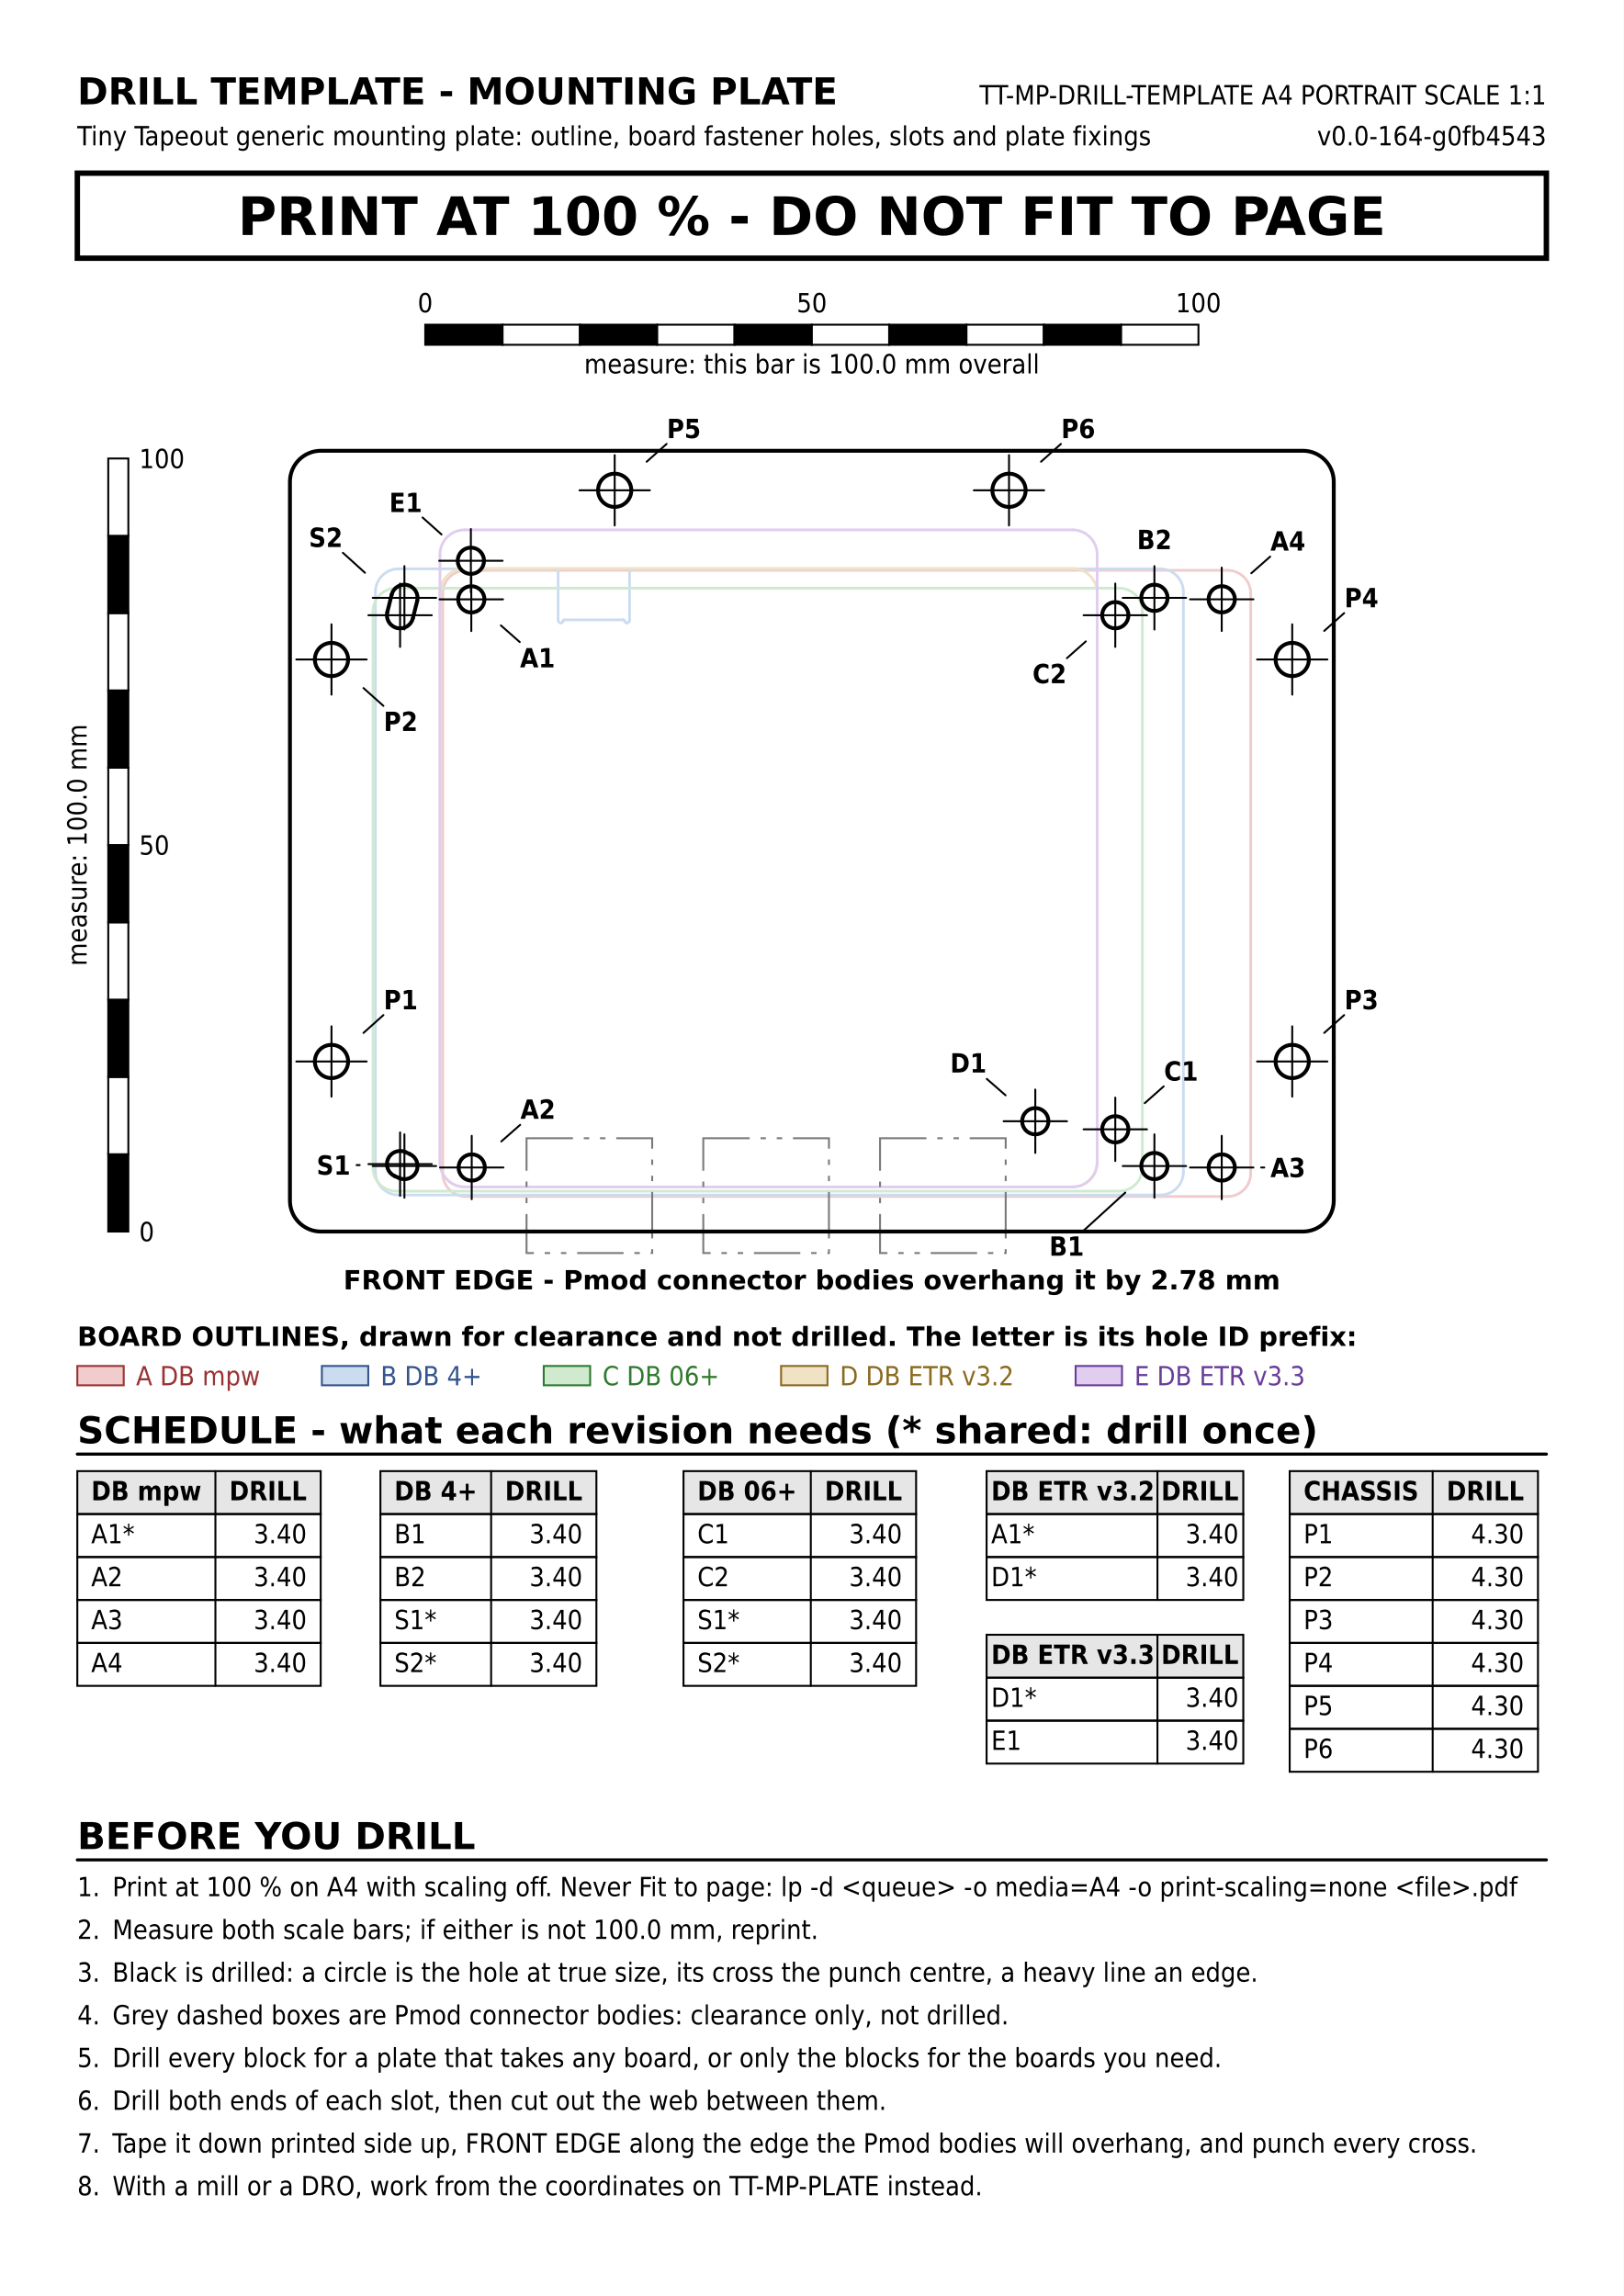
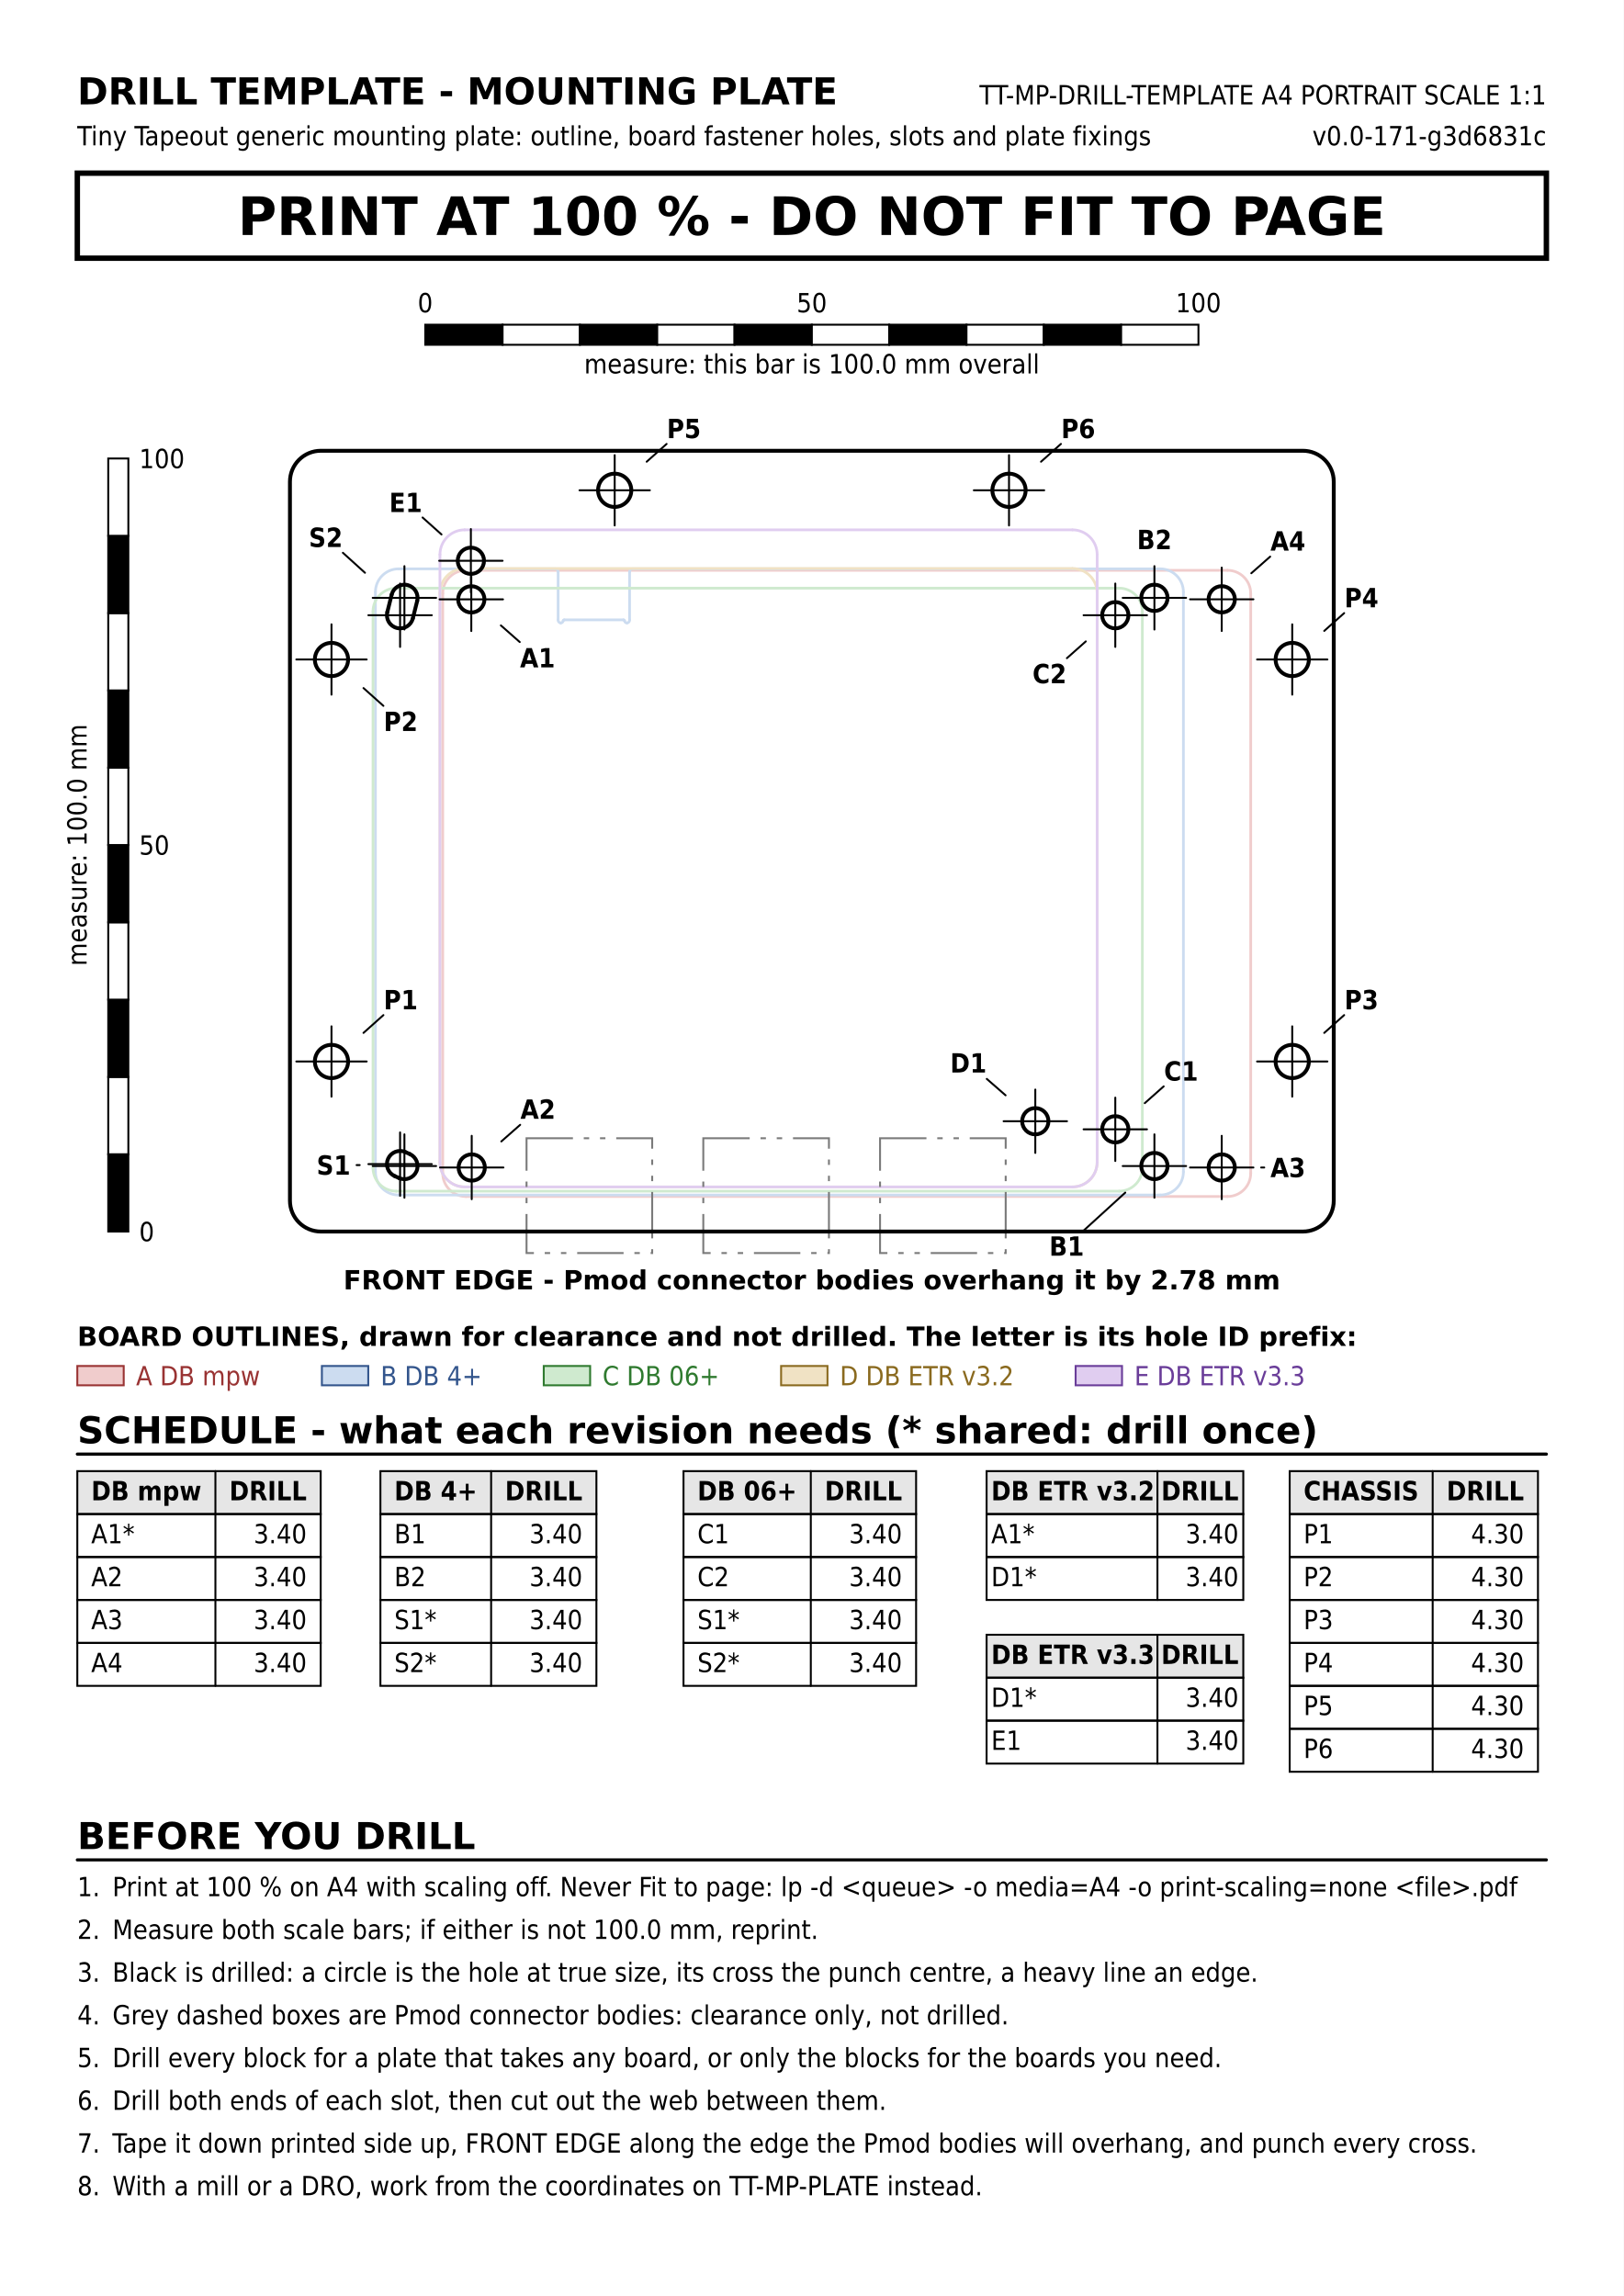
<svg xmlns="http://www.w3.org/2000/svg" version="1.1" width="210mm" height="297mm" viewBox="0 0 210 297">
  <rect width="100%" height="100%" fill="#ffffff" />
  <text x="10" y="13.5" font-family="DejaVu Sans, Liberation Sans, sans-serif" font-size="4.801" fill="#000000" text-anchor="start" font-weight="bold">DRILL TEMPLATE - MOUNTING PLATE</text>
  <text x="200" y="13.5" font-family="DejaVu Sans Condensed, DejaVu Sans, Liberation Sans, sans-serif" font-size="3.429" fill="#000000" text-anchor="end">TT-MP-DRILL-TEMPLATE    A4 PORTRAIT    SCALE 1:1</text>
  <text x="10" y="18.8" font-family="DejaVu Sans Condensed, DejaVu Sans, Liberation Sans, sans-serif" font-size="3.429" fill="#000000" text-anchor="start">Tiny Tapeout generic mounting plate: outline, board fastener holes, slots and plate fixings</text>
-   <text x="200" y="18.8" font-family="DejaVu Sans Condensed, DejaVu Sans, Liberation Sans, sans-serif" font-size="3.429" fill="#000000" text-anchor="end">v0.0-164-g0fb4543</text>
+   <text x="200" y="18.8" font-family="DejaVu Sans Condensed, DejaVu Sans, Liberation Sans, sans-serif" font-size="3.429" fill="#000000" text-anchor="end">v0.0-171-g3d6831c</text>
  <rect x="10" y="22.4" width="190" height="11" fill="none" stroke="#000000" stroke-width="0.7" />
  <text x="105" y="30.4" font-family="DejaVu Sans, Liberation Sans, sans-serif" font-size="6.859" fill="#000000" text-anchor="middle" font-weight="bold">PRINT AT 100 %   -   DO NOT FIT TO PAGE</text>
  <rect x="55" y="42" width="10" height="2.6" fill="#000000" stroke="#000000" stroke-width="0.25" />
  <rect x="65" y="42" width="10" height="2.6" fill="#ffffff" stroke="#000000" stroke-width="0.25" />
  <rect x="75" y="42" width="10" height="2.6" fill="#000000" stroke="#000000" stroke-width="0.25" />
  <rect x="85" y="42" width="10" height="2.6" fill="#ffffff" stroke="#000000" stroke-width="0.25" />
  <rect x="95" y="42" width="10" height="2.6" fill="#000000" stroke="#000000" stroke-width="0.25" />
  <rect x="105" y="42" width="10" height="2.6" fill="#ffffff" stroke="#000000" stroke-width="0.25" />
  <rect x="115" y="42" width="10" height="2.6" fill="#000000" stroke="#000000" stroke-width="0.25" />
  <rect x="125" y="42" width="10" height="2.6" fill="#ffffff" stroke="#000000" stroke-width="0.25" />
  <rect x="135" y="42" width="10" height="2.6" fill="#000000" stroke="#000000" stroke-width="0.25" />
  <rect x="145" y="42" width="10" height="2.6" fill="#ffffff" stroke="#000000" stroke-width="0.25" />
  <text x="55" y="40.4" font-family="DejaVu Sans Condensed, DejaVu Sans, Liberation Sans, sans-serif" font-size="3.429" fill="#000000" text-anchor="middle">0</text>
  <text x="105" y="40.4" font-family="DejaVu Sans Condensed, DejaVu Sans, Liberation Sans, sans-serif" font-size="3.429" fill="#000000" text-anchor="middle">50</text>
  <text x="155" y="40.4" font-family="DejaVu Sans Condensed, DejaVu Sans, Liberation Sans, sans-serif" font-size="3.429" fill="#000000" text-anchor="middle">100</text>
  <text x="105" y="48.3" font-family="DejaVu Sans Condensed, DejaVu Sans, Liberation Sans, sans-serif" font-size="3.429" fill="#000000" text-anchor="middle">measure: this bar is 100.0 mm overall</text>
  <line x1="60.26" y1="73.773" x2="158.76" y2="73.773" stroke="#f0cccc" stroke-width="0.35" stroke-linecap="round" />
  <line x1="158.76" y1="154.773" x2="60.26" y2="154.773" stroke="#f0cccc" stroke-width="0.35" stroke-linecap="round" />
  <line x1="161.76" y1="76.773" x2="161.76" y2="151.773" stroke="#f0cccc" stroke-width="0.35" stroke-linecap="round" />
  <line x1="57.26" y1="151.773" x2="57.26" y2="76.773" stroke="#f0cccc" stroke-width="0.35" stroke-linecap="round" />
  <path d="M 158.76 73.773 A 3 3 0 0 1 161.76 76.773" fill="none" stroke="#f0cccc" stroke-width="0.35" stroke-linejoin="round" stroke-linecap="round" />
  <path d="M 60.26 154.773 A 3 3 0 0 1 57.26 151.773" fill="none" stroke="#f0cccc" stroke-width="0.35" stroke-linejoin="round" stroke-linecap="round" />
  <path d="M 57.26 76.773 A 3 3 0 0 1 60.26 73.773" fill="none" stroke="#f0cccc" stroke-width="0.35" stroke-linejoin="round" stroke-linecap="round" />
  <path d="M 161.76 151.773 A 3 3 0 0 1 158.76 154.773" fill="none" stroke="#f0cccc" stroke-width="0.35" stroke-linejoin="round" stroke-linecap="round" />
  <line x1="81.825" y1="73.583" x2="150.055" y2="73.583" stroke="#ccdcf0" stroke-width="0.35" stroke-linecap="round" />
  <line x1="150.055" y1="154.583" x2="51.555" y2="154.583" stroke="#ccdcf0" stroke-width="0.35" stroke-linecap="round" />
  <line x1="153.055" y1="76.583" x2="153.055" y2="151.583" stroke="#ccdcf0" stroke-width="0.35" stroke-linecap="round" />
  <line x1="71.785" y1="73.583" x2="51.555" y2="73.583" stroke="#ccdcf0" stroke-width="0.35" stroke-linecap="round" />
  <line x1="48.555" y1="151.583" x2="48.555" y2="76.583" stroke="#ccdcf0" stroke-width="0.35" stroke-linecap="round" />
  <line x1="72.185" y1="80.183" x2="72.185" y2="73.983" stroke="#ccdcf0" stroke-width="0.35" stroke-linecap="round" />
  <line x1="80.625" y1="80.183" x2="72.985" y2="80.183" stroke="#ccdcf0" stroke-width="0.35" stroke-linecap="round" />
  <line x1="81.425" y1="73.983" x2="81.425" y2="80.183" stroke="#ccdcf0" stroke-width="0.35" stroke-linecap="round" />
  <path d="M 71.785 73.583 A 0.4 0.4 0 0 1 72.185 73.983" fill="none" stroke="#ccdcf0" stroke-width="0.35" stroke-linejoin="round" stroke-linecap="round" />
  <path d="M 81.425 73.983 A 0.4 0.4 0 0 1 81.825 73.583" fill="none" stroke="#ccdcf0" stroke-width="0.35" stroke-linejoin="round" stroke-linecap="round" />
  <path d="M 150.055 73.583 A 3 3 0 0 1 153.055 76.583" fill="none" stroke="#ccdcf0" stroke-width="0.35" stroke-linejoin="round" stroke-linecap="round" />
  <path d="M 51.555 154.583 A 3 3 0 0 1 48.555 151.583" fill="none" stroke="#ccdcf0" stroke-width="0.35" stroke-linejoin="round" stroke-linecap="round" />
  <path d="M 48.555 76.583 A 3 3 0 0 1 51.555 73.583" fill="none" stroke="#ccdcf0" stroke-width="0.35" stroke-linejoin="round" stroke-linecap="round" />
  <path d="M 153.055 151.583 A 3 3 0 0 1 150.055 154.583" fill="none" stroke="#ccdcf0" stroke-width="0.35" stroke-linejoin="round" stroke-linecap="round" />
  <path d="M 72.51 80.583 A 0.364 0.364 0 0 1 72.185 80.183" fill="none" stroke="#ccdcf0" stroke-width="0.35" stroke-linejoin="round" stroke-linecap="round" />
  <path d="M 72.835 80.303 A 0.303 0.303 0 0 1 72.51 80.583" fill="none" stroke="#ccdcf0" stroke-width="0.35" stroke-linejoin="round" stroke-linecap="round" />
  <path d="M 72.835 80.303 A 0.136 0.136 0 0 1 72.985 80.183" fill="none" stroke="#ccdcf0" stroke-width="0.35" stroke-linejoin="round" stroke-linecap="round" />
  <path d="M 80.625 80.183 A 0.136 0.136 0 0 1 80.775 80.303" fill="none" stroke="#ccdcf0" stroke-width="0.35" stroke-linejoin="round" stroke-linecap="round" />
  <path d="M 81.1 80.583 A 0.303 0.303 0 0 1 80.775 80.303" fill="none" stroke="#ccdcf0" stroke-width="0.35" stroke-linejoin="round" stroke-linecap="round" />
  <path d="M 81.425 80.183 A 0.364 0.364 0 0 1 81.1 80.583" fill="none" stroke="#ccdcf0" stroke-width="0.35" stroke-linejoin="round" stroke-linecap="round" />
  <line x1="51.245" y1="76.083" x2="144.745" y2="76.083" stroke="#cfeacf" stroke-width="0.35" stroke-linecap="round" />
  <line x1="144.745" y1="154.083" x2="51.245" y2="154.083" stroke="#cfeacf" stroke-width="0.35" stroke-linecap="round" />
  <line x1="147.745" y1="79.083" x2="147.745" y2="151.083" stroke="#cfeacf" stroke-width="0.35" stroke-linecap="round" />
  <line x1="48.245" y1="151.083" x2="48.245" y2="79.083" stroke="#cfeacf" stroke-width="0.35" stroke-linecap="round" />
  <path d="M 144.745 76.083 A 3 3 0 0 1 147.745 79.083" fill="none" stroke="#cfeacf" stroke-width="0.35" stroke-linejoin="round" stroke-linecap="round" />
  <path d="M 51.245 154.083 A 3 3 0 0 1 48.245 151.083" fill="none" stroke="#cfeacf" stroke-width="0.35" stroke-linejoin="round" stroke-linecap="round" />
  <path d="M 48.245 79.083 A 3 3 0 0 1 51.245 76.083" fill="none" stroke="#cfeacf" stroke-width="0.35" stroke-linejoin="round" stroke-linecap="round" />
  <path d="M 147.745 151.083 A 3 3 0 0 1 144.745 154.083" fill="none" stroke="#cfeacf" stroke-width="0.35" stroke-linejoin="round" stroke-linecap="round" />
  <line x1="138.7" y1="153.538" x2="60.1" y2="153.538" stroke="#f0e2c4" stroke-width="0.35" stroke-linecap="round" />
  <line x1="56.9" y1="150.338" x2="56.9" y2="76.738" stroke="#f0e2c4" stroke-width="0.35" stroke-linecap="round" />
  <line x1="141.9" y1="76.738" x2="141.9" y2="150.338" stroke="#f0e2c4" stroke-width="0.35" stroke-linecap="round" />
  <line x1="60.1" y1="73.538" x2="138.7" y2="73.538" stroke="#f0e2c4" stroke-width="0.35" stroke-linecap="round" />
  <path d="M 60.1 153.538 A 3.2 3.2 0 0 1 56.9 150.338" fill="none" stroke="#f0e2c4" stroke-width="0.35" stroke-linejoin="round" stroke-linecap="round" />
  <path d="M 141.9 150.338 A 3.2 3.2 0 0 1 138.7 153.538" fill="none" stroke="#f0e2c4" stroke-width="0.35" stroke-linejoin="round" stroke-linecap="round" />
  <path d="M 138.7 73.538 A 3.2 3.2 0 0 1 141.9 76.738" fill="none" stroke="#f0e2c4" stroke-width="0.35" stroke-linejoin="round" stroke-linecap="round" />
  <path d="M 56.9 76.738 A 3.2 3.2 0 0 1 60.1 73.538" fill="none" stroke="#f0e2c4" stroke-width="0.35" stroke-linejoin="round" stroke-linecap="round" />
  <line x1="56.9" y1="150.338" x2="56.9" y2="71.738" stroke="#e0cdf0" stroke-width="0.35" stroke-linecap="round" />
  <line x1="60.1" y1="68.538" x2="138.7" y2="68.538" stroke="#e0cdf0" stroke-width="0.35" stroke-linecap="round" />
  <line x1="138.7" y1="153.538" x2="60.1" y2="153.538" stroke="#e0cdf0" stroke-width="0.35" stroke-linecap="round" />
  <line x1="141.9" y1="71.738" x2="141.9" y2="150.338" stroke="#e0cdf0" stroke-width="0.35" stroke-linecap="round" />
  <path d="M 56.9 71.738 A 3.2 3.2 0 0 1 60.1 68.538" fill="none" stroke="#e0cdf0" stroke-width="0.35" stroke-linejoin="round" stroke-linecap="round" />
  <path d="M 60.1 153.538 A 3.2 3.2 0 0 1 56.9 150.338" fill="none" stroke="#e0cdf0" stroke-width="0.35" stroke-linejoin="round" stroke-linecap="round" />
  <path d="M 138.7 68.538 A 3.2 3.2 0 0 1 141.9 71.738" fill="none" stroke="#e0cdf0" stroke-width="0.35" stroke-linejoin="round" stroke-linecap="round" />
  <path d="M 141.9 150.338 A 3.2 3.2 0 0 1 138.7 153.538" fill="none" stroke="#e0cdf0" stroke-width="0.35" stroke-linejoin="round" stroke-linecap="round" />
  <rect x="68.1" y="147.238" width="16.25" height="14.85" fill="none" stroke="#7a7a7a" stroke-width="0.25" stroke-dasharray="6.0,1.4,0.7,1.4,0.7,1.4" />
  <rect x="90.96" y="147.238" width="16.25" height="14.85" fill="none" stroke="#7a7a7a" stroke-width="0.25" stroke-dasharray="6.0,1.4,0.7,1.4,0.7,1.4" />
  <rect x="113.82" y="147.238" width="16.25" height="14.85" fill="none" stroke="#7a7a7a" stroke-width="0.25" stroke-dasharray="6.0,1.4,0.7,1.4,0.7,1.4" />
  <rect x="37.5" y="58.308" width="135" height="101" fill="none" stroke="#000000" stroke-width="0.5" rx="4" ry="4" />
  <circle cx="60.955" cy="77.53" r="1.7" fill="#ffffff" stroke="#000000" stroke-width="0.5" />
  <line x1="56.855" y1="77.53" x2="65.055" y2="77.53" stroke="#000000" stroke-width="0.25" stroke-linecap="round" />
  <line x1="60.955" y1="81.63" x2="60.955" y2="73.43" stroke="#000000" stroke-width="0.25" stroke-linecap="round" />
  <circle cx="61.01" cy="151.023" r="1.7" fill="#ffffff" stroke="#000000" stroke-width="0.5" />
  <line x1="56.91" y1="151.023" x2="65.11" y2="151.023" stroke="#000000" stroke-width="0.25" stroke-linecap="round" />
  <line x1="61.01" y1="155.123" x2="61.01" y2="146.923" stroke="#000000" stroke-width="0.25" stroke-linecap="round" />
  <circle cx="158.01" cy="151.023" r="1.7" fill="#ffffff" stroke="#000000" stroke-width="0.5" />
  <line x1="153.91" y1="151.023" x2="162.11" y2="151.023" stroke="#000000" stroke-width="0.25" stroke-linecap="round" />
  <line x1="158.01" y1="155.123" x2="158.01" y2="146.923" stroke="#000000" stroke-width="0.25" stroke-linecap="round" />
  <circle cx="158.01" cy="77.523" r="1.7" fill="#ffffff" stroke="#000000" stroke-width="0.5" />
  <line x1="153.91" y1="77.523" x2="162.11" y2="77.523" stroke="#000000" stroke-width="0.25" stroke-linecap="round" />
  <line x1="158.01" y1="81.623" x2="158.01" y2="73.423" stroke="#000000" stroke-width="0.25" stroke-linecap="round" />
  <circle cx="149.305" cy="150.833" r="1.7" fill="#ffffff" stroke="#000000" stroke-width="0.5" />
  <line x1="145.205" y1="150.833" x2="153.405" y2="150.833" stroke="#000000" stroke-width="0.25" stroke-linecap="round" />
  <line x1="149.305" y1="154.933" x2="149.305" y2="146.733" stroke="#000000" stroke-width="0.25" stroke-linecap="round" />
  <circle cx="149.305" cy="77.333" r="1.7" fill="#ffffff" stroke="#000000" stroke-width="0.5" />
  <line x1="145.205" y1="77.333" x2="153.405" y2="77.333" stroke="#000000" stroke-width="0.25" stroke-linecap="round" />
  <line x1="149.305" y1="81.433" x2="149.305" y2="73.233" stroke="#000000" stroke-width="0.25" stroke-linecap="round" />
  <circle cx="144.245" cy="146.083" r="1.7" fill="#ffffff" stroke="#000000" stroke-width="0.5" />
  <line x1="140.145" y1="146.083" x2="148.345" y2="146.083" stroke="#000000" stroke-width="0.25" stroke-linecap="round" />
  <line x1="144.245" y1="150.183" x2="144.245" y2="141.983" stroke="#000000" stroke-width="0.25" stroke-linecap="round" />
  <circle cx="144.245" cy="79.583" r="1.7" fill="#ffffff" stroke="#000000" stroke-width="0.5" />
  <line x1="140.145" y1="79.583" x2="148.345" y2="79.583" stroke="#000000" stroke-width="0.25" stroke-linecap="round" />
  <line x1="144.245" y1="83.683" x2="144.245" y2="75.483" stroke="#000000" stroke-width="0.25" stroke-linecap="round" />
  <circle cx="133.9" cy="145.038" r="1.7" fill="#ffffff" stroke="#000000" stroke-width="0.5" />
  <line x1="129.8" y1="145.038" x2="138" y2="145.038" stroke="#000000" stroke-width="0.25" stroke-linecap="round" />
  <line x1="133.9" y1="149.138" x2="133.9" y2="140.938" stroke="#000000" stroke-width="0.25" stroke-linecap="round" />
  <circle cx="60.9" cy="72.538" r="1.7" fill="#ffffff" stroke="#000000" stroke-width="0.5" />
  <line x1="56.8" y1="72.538" x2="65" y2="72.538" stroke="#000000" stroke-width="0.25" stroke-linecap="round" />
  <line x1="60.9" y1="76.638" x2="60.9" y2="68.438" stroke="#000000" stroke-width="0.25" stroke-linecap="round" />
  <circle cx="42.873" cy="137.308" r="2.15" fill="#ffffff" stroke="#000000" stroke-width="0.5" />
  <line x1="38.323" y1="137.308" x2="47.423" y2="137.308" stroke="#000000" stroke-width="0.25" stroke-linecap="round" />
  <line x1="42.873" y1="141.858" x2="42.873" y2="132.758" stroke="#000000" stroke-width="0.25" stroke-linecap="round" />
  <circle cx="42.873" cy="85.308" r="2.15" fill="#ffffff" stroke="#000000" stroke-width="0.5" />
  <line x1="38.323" y1="85.308" x2="47.423" y2="85.308" stroke="#000000" stroke-width="0.25" stroke-linecap="round" />
  <line x1="42.873" y1="89.858" x2="42.873" y2="80.758" stroke="#000000" stroke-width="0.25" stroke-linecap="round" />
  <circle cx="167.13" cy="137.308" r="2.15" fill="#ffffff" stroke="#000000" stroke-width="0.5" />
  <line x1="162.58" y1="137.308" x2="171.68" y2="137.308" stroke="#000000" stroke-width="0.25" stroke-linecap="round" />
  <line x1="167.13" y1="141.858" x2="167.13" y2="132.758" stroke="#000000" stroke-width="0.25" stroke-linecap="round" />
  <circle cx="167.13" cy="85.308" r="2.15" fill="#ffffff" stroke="#000000" stroke-width="0.5" />
  <line x1="162.58" y1="85.308" x2="171.68" y2="85.308" stroke="#000000" stroke-width="0.25" stroke-linecap="round" />
  <line x1="167.13" y1="89.858" x2="167.13" y2="80.758" stroke="#000000" stroke-width="0.25" stroke-linecap="round" />
  <circle cx="79.5" cy="63.423" r="2.15" fill="#ffffff" stroke="#000000" stroke-width="0.5" />
  <line x1="74.95" y1="63.423" x2="84.05" y2="63.423" stroke="#000000" stroke-width="0.25" stroke-linecap="round" />
  <line x1="79.5" y1="67.973" x2="79.5" y2="58.873" stroke="#000000" stroke-width="0.25" stroke-linecap="round" />
  <circle cx="130.5" cy="63.423" r="2.15" fill="#ffffff" stroke="#000000" stroke-width="0.5" />
  <line x1="125.95" y1="63.423" x2="135.05" y2="63.423" stroke="#000000" stroke-width="0.25" stroke-linecap="round" />
  <line x1="130.5" y1="67.973" x2="130.5" y2="58.873" stroke="#000000" stroke-width="0.25" stroke-linecap="round" />
  <line x1="52.438" y1="149.03" x2="52.998" y2="149.28" stroke="#000000" stroke-width="0.5" stroke-linecap="round" />
  <line x1="51.612" y1="152.385" x2="51.052" y2="152.135" stroke="#000000" stroke-width="0.5" stroke-linecap="round" />
  <path d="M 52.998 149.28 A 1.7 1.7 0 0 1 51.612 152.385" fill="none" stroke="#000000" stroke-width="0.5" stroke-linejoin="round" stroke-linecap="round" />
  <path d="M 51.052 152.135 A 1.7 1.7 0 0 1 52.438 149.03" fill="none" stroke="#000000" stroke-width="0.5" stroke-linejoin="round" stroke-linecap="round" />
  <line x1="47.645" y1="150.583" x2="55.845" y2="150.583" stroke="#000000" stroke-width="0.25" stroke-linecap="round" />
  <line x1="51.745" y1="154.683" x2="51.745" y2="146.483" stroke="#000000" stroke-width="0.25" stroke-linecap="round" />
  <line x1="48.205" y1="150.833" x2="56.405" y2="150.833" stroke="#000000" stroke-width="0.25" stroke-linecap="round" />
  <line x1="52.305" y1="154.933" x2="52.305" y2="146.733" stroke="#000000" stroke-width="0.25" stroke-linecap="round" />
  <line x1="50.095" y1="79.172" x2="50.655" y2="76.922" stroke="#000000" stroke-width="0.5" stroke-linecap="round" />
  <line x1="53.955" y1="77.743" x2="53.395" y2="79.993" stroke="#000000" stroke-width="0.5" stroke-linecap="round" />
  <path d="M 50.655 76.922 A 1.7 1.7 0 0 1 53.955 77.743" fill="none" stroke="#000000" stroke-width="0.5" stroke-linejoin="round" stroke-linecap="round" />
  <path d="M 53.395 79.993 A 1.7 1.7 0 0 1 50.095 79.172" fill="none" stroke="#000000" stroke-width="0.5" stroke-linejoin="round" stroke-linecap="round" />
  <line x1="47.645" y1="79.583" x2="55.845" y2="79.583" stroke="#000000" stroke-width="0.25" stroke-linecap="round" />
  <line x1="51.745" y1="83.683" x2="51.745" y2="75.483" stroke="#000000" stroke-width="0.25" stroke-linecap="round" />
  <line x1="48.205" y1="77.333" x2="56.405" y2="77.333" stroke="#000000" stroke-width="0.25" stroke-linecap="round" />
  <line x1="52.305" y1="81.433" x2="52.305" y2="73.233" stroke="#000000" stroke-width="0.25" stroke-linecap="round" />
  <text x="105" y="166.788" font-family="DejaVu Sans, Liberation Sans, sans-serif" font-size="3.429" fill="#000000" text-anchor="middle" font-weight="bold">FRONT EDGE   -   Pmod connector bodies overhang it by 2.78 mm</text>
  <line x1="64.781" y1="80.902" x2="67.221" y2="83.052" stroke="#000000" stroke-width="0.25" stroke-linecap="round" />
  <text x="69.522" y="86.33" font-family="DejaVu Sans Condensed, DejaVu Sans, Liberation Sans, sans-serif" font-size="3.429" fill="#000000" text-anchor="middle" font-weight="bold">A1</text>
  <line x1="64.836" y1="147.651" x2="67.276" y2="145.501" stroke="#000000" stroke-width="0.25" stroke-linecap="round" />
  <text x="69.577" y="144.723" font-family="DejaVu Sans Condensed, DejaVu Sans, Liberation Sans, sans-serif" font-size="3.429" fill="#000000" text-anchor="middle" font-weight="bold">A2</text>
  <line x1="163.11" y1="151.023" x2="163.51" y2="151.023" stroke="#000000" stroke-width="0.25" stroke-linecap="round" />
  <text x="166.577" y="152.273" font-family="DejaVu Sans Condensed, DejaVu Sans, Liberation Sans, sans-serif" font-size="3.429" fill="#000000" text-anchor="middle" font-weight="bold">A3</text>
  <line x1="161.836" y1="74.151" x2="164.276" y2="72.001" stroke="#000000" stroke-width="0.25" stroke-linecap="round" />
  <text x="166.577" y="71.223" font-family="DejaVu Sans Condensed, DejaVu Sans, Liberation Sans, sans-serif" font-size="3.429" fill="#000000" text-anchor="middle" font-weight="bold">A4</text>
  <line x1="145.537" y1="154.269" x2="140.209" y2="159.128" stroke="#000000" stroke-width="0.25" stroke-linecap="round" />
  <text x="137.956" y="162.433" font-family="DejaVu Sans Condensed, DejaVu Sans, Liberation Sans, sans-serif" font-size="3.429" fill="#000000" text-anchor="middle" font-weight="bold">B1</text>
  <text x="149.305" y="71.033" font-family="DejaVu Sans Condensed, DejaVu Sans, Liberation Sans, sans-serif" font-size="3.429" fill="#000000" text-anchor="middle" font-weight="bold">B2</text>
  <line x1="148.059" y1="142.697" x2="150.503" y2="140.528" stroke="#000000" stroke-width="0.25" stroke-linecap="round" />
  <text x="152.75" y="139.783" font-family="DejaVu Sans Condensed, DejaVu Sans, Liberation Sans, sans-serif" font-size="3.429" fill="#000000" text-anchor="middle" font-weight="bold">C1</text>
  <line x1="140.431" y1="82.969" x2="137.987" y2="85.138" stroke="#000000" stroke-width="0.25" stroke-linecap="round" />
  <text x="135.74" y="88.383" font-family="DejaVu Sans Condensed, DejaVu Sans, Liberation Sans, sans-serif" font-size="3.429" fill="#000000" text-anchor="middle" font-weight="bold">C2</text>
  <line x1="130.057" y1="141.685" x2="127.623" y2="139.561" stroke="#000000" stroke-width="0.25" stroke-linecap="round" />
  <text x="125.246" y="138.738" font-family="DejaVu Sans Condensed, DejaVu Sans, Liberation Sans, sans-serif" font-size="3.429" fill="#000000" text-anchor="middle" font-weight="bold">D1</text>
  <line x1="57.101" y1="69.135" x2="54.653" y2="66.941" stroke="#000000" stroke-width="0.25" stroke-linecap="round" />
  <text x="52.472" y="66.238" font-family="DejaVu Sans Condensed, DejaVu Sans, Liberation Sans, sans-serif" font-size="3.429" fill="#000000" text-anchor="middle" font-weight="bold">E1</text>
  <line x1="47.012" y1="133.61" x2="49.587" y2="131.309" stroke="#000000" stroke-width="0.25" stroke-linecap="round" />
  <text x="51.827" y="130.558" font-family="DejaVu Sans Condensed, DejaVu Sans, Liberation Sans, sans-serif" font-size="3.429" fill="#000000" text-anchor="middle" font-weight="bold">P1</text>
  <line x1="47.012" y1="89.006" x2="49.587" y2="91.306" stroke="#000000" stroke-width="0.25" stroke-linecap="round" />
  <text x="51.827" y="94.558" font-family="DejaVu Sans Condensed, DejaVu Sans, Liberation Sans, sans-serif" font-size="3.429" fill="#000000" text-anchor="middle" font-weight="bold">P2</text>
  <line x1="171.269" y1="133.61" x2="173.844" y2="131.309" stroke="#000000" stroke-width="0.25" stroke-linecap="round" />
  <text x="176.084" y="130.558" font-family="DejaVu Sans Condensed, DejaVu Sans, Liberation Sans, sans-serif" font-size="3.429" fill="#000000" text-anchor="middle" font-weight="bold">P3</text>
  <line x1="171.269" y1="81.61" x2="173.844" y2="79.309" stroke="#000000" stroke-width="0.25" stroke-linecap="round" />
  <text x="176.084" y="78.558" font-family="DejaVu Sans Condensed, DejaVu Sans, Liberation Sans, sans-serif" font-size="3.429" fill="#000000" text-anchor="middle" font-weight="bold">P4</text>
  <line x1="83.639" y1="59.725" x2="86.214" y2="57.424" stroke="#000000" stroke-width="0.25" stroke-linecap="round" />
  <text x="88.454" y="56.673" font-family="DejaVu Sans Condensed, DejaVu Sans, Liberation Sans, sans-serif" font-size="3.429" fill="#000000" text-anchor="middle" font-weight="bold">P5</text>
  <line x1="134.639" y1="59.725" x2="137.214" y2="57.424" stroke="#000000" stroke-width="0.25" stroke-linecap="round" />
  <text x="139.454" y="56.673" font-family="DejaVu Sans Condensed, DejaVu Sans, Liberation Sans, sans-serif" font-size="3.429" fill="#000000" text-anchor="middle" font-weight="bold">P6</text>
  <line x1="46.52" y1="150.708" x2="46.12" y2="150.708" stroke="#000000" stroke-width="0.25" stroke-linecap="round" />
  <text x="43.136" y="151.958" font-family="DejaVu Sans Condensed, DejaVu Sans, Liberation Sans, sans-serif" font-size="3.429" fill="#000000" text-anchor="middle" font-weight="bold">S1</text>
  <line x1="47.203" y1="74.091" x2="44.348" y2="71.506" stroke="#000000" stroke-width="0.25" stroke-linecap="round" />
  <text x="42.136" y="70.753" font-family="DejaVu Sans Condensed, DejaVu Sans, Liberation Sans, sans-serif" font-size="3.429" fill="#000000" text-anchor="middle" font-weight="bold">S2</text>
  <rect x="14" y="149.308" width="2.6" height="10" fill="#000000" stroke="#000000" stroke-width="0.25" />
  <rect x="14" y="139.308" width="2.6" height="10" fill="#ffffff" stroke="#000000" stroke-width="0.25" />
  <rect x="14" y="129.308" width="2.6" height="10" fill="#000000" stroke="#000000" stroke-width="0.25" />
  <rect x="14" y="119.308" width="2.6" height="10" fill="#ffffff" stroke="#000000" stroke-width="0.25" />
  <rect x="14" y="109.308" width="2.6" height="10" fill="#000000" stroke="#000000" stroke-width="0.25" />
  <rect x="14" y="99.308" width="2.6" height="10" fill="#ffffff" stroke="#000000" stroke-width="0.25" />
  <rect x="14" y="89.308" width="2.6" height="10" fill="#000000" stroke="#000000" stroke-width="0.25" />
  <rect x="14" y="79.308" width="2.6" height="10" fill="#ffffff" stroke="#000000" stroke-width="0.25" />
  <rect x="14" y="69.308" width="2.6" height="10" fill="#000000" stroke="#000000" stroke-width="0.25" />
  <rect x="14" y="59.308" width="2.6" height="10" fill="#ffffff" stroke="#000000" stroke-width="0.25" />
  <text x="18" y="160.558" font-family="DejaVu Sans Condensed, DejaVu Sans, Liberation Sans, sans-serif" font-size="3.429" fill="#000000" text-anchor="start">0</text>
  <text x="18" y="110.558" font-family="DejaVu Sans Condensed, DejaVu Sans, Liberation Sans, sans-serif" font-size="3.429" fill="#000000" text-anchor="start">50</text>
  <text x="18" y="60.558" font-family="DejaVu Sans Condensed, DejaVu Sans, Liberation Sans, sans-serif" font-size="3.429" fill="#000000" text-anchor="start">100</text>
  <text x="11.2" y="109.308" font-family="DejaVu Sans Condensed, DejaVu Sans, Liberation Sans, sans-serif" font-size="3.429" fill="#000000" text-anchor="middle" transform="rotate(-90 11.2 109.3078)">measure: 100.0 mm</text>
  <text x="10" y="174.097" font-family="DejaVu Sans, Liberation Sans, sans-serif" font-size="3.429" fill="#000000" text-anchor="start" font-weight="bold">BOARD OUTLINES, drawn for clearance and not drilled. The letter is its hole ID prefix:</text>
  <rect x="10" y="176.697" width="6" height="2.5" fill="#f0cccc" stroke="#993333" stroke-width="0.25" />
  <text x="17.6" y="179.197" font-family="DejaVu Sans Condensed, DejaVu Sans, Liberation Sans, sans-serif" font-size="3.429" fill="#993333" text-anchor="start">A  DB mpw</text>
  <rect x="41.63" y="176.697" width="6" height="2.5" fill="#ccdcf0" stroke="#33558c" stroke-width="0.25" />
  <text x="49.23" y="179.197" font-family="DejaVu Sans Condensed, DejaVu Sans, Liberation Sans, sans-serif" font-size="3.429" fill="#33558c" text-anchor="start">B  DB 4+</text>
  <rect x="70.325" y="176.697" width="6" height="2.5" fill="#cfeacf" stroke="#2f7a2f" stroke-width="0.25" />
  <text x="77.925" y="179.197" font-family="DejaVu Sans Condensed, DejaVu Sans, Liberation Sans, sans-serif" font-size="3.429" fill="#2f7a2f" text-anchor="start">C  DB 06+</text>
  <rect x="101.022" y="176.697" width="6" height="2.5" fill="#f0e2c4" stroke="#8a6a1f" stroke-width="0.25" />
  <text x="108.622" y="179.197" font-family="DejaVu Sans Condensed, DejaVu Sans, Liberation Sans, sans-serif" font-size="3.429" fill="#8a6a1f" text-anchor="start">D  DB ETR v3.2</text>
  <rect x="139.115" y="176.697" width="6" height="2.5" fill="#e0cdf0" stroke="#6a3d99" stroke-width="0.25" />
  <text x="146.715" y="179.197" font-family="DejaVu Sans Condensed, DejaVu Sans, Liberation Sans, sans-serif" font-size="3.429" fill="#6a3d99" text-anchor="start">E  DB ETR v3.3</text>
  <text x="10" y="186.697" font-family="DejaVu Sans, Liberation Sans, sans-serif" font-size="4.801" fill="#000000" text-anchor="start" font-weight="bold">SCHEDULE   -   what each revision needs   (* shared: drill once)</text>
  <line x1="10" y1="188.097" x2="200" y2="188.097" stroke="#000000" stroke-width="0.4" stroke-linecap="round" />
  <rect x="10" y="190.297" width="31.477" height="5.556" fill="#e6e6e6" stroke="#000000" stroke-width="0.25" />
  <text x="11.8" y="194.075" font-family="DejaVu Sans Condensed, DejaVu Sans, Liberation Sans, sans-serif" font-size="3.429" fill="#000000" text-anchor="start" font-weight="bold">DB mpw</text>
  <text x="39.677" y="194.075" font-family="DejaVu Sans Condensed, DejaVu Sans, Liberation Sans, sans-serif" font-size="3.429" fill="#000000" text-anchor="end" font-weight="bold">DRILL</text>
  <rect x="10" y="195.853" width="31.477" height="5.556" fill="none" stroke="#000000" stroke-width="0.25" />
  <text x="11.8" y="199.631" font-family="DejaVu Sans Condensed, DejaVu Sans, Liberation Sans, sans-serif" font-size="3.429" fill="#000000" text-anchor="start">A1*</text>
  <text x="39.677" y="199.631" font-family="DejaVu Sans Condensed, DejaVu Sans, Liberation Sans, sans-serif" font-size="3.429" fill="#000000" text-anchor="end">3.40</text>
  <rect x="10" y="201.408" width="31.477" height="5.556" fill="none" stroke="#000000" stroke-width="0.25" />
  <text x="11.8" y="205.186" font-family="DejaVu Sans Condensed, DejaVu Sans, Liberation Sans, sans-serif" font-size="3.429" fill="#000000" text-anchor="start">A2</text>
  <text x="39.677" y="205.186" font-family="DejaVu Sans Condensed, DejaVu Sans, Liberation Sans, sans-serif" font-size="3.429" fill="#000000" text-anchor="end">3.40</text>
  <rect x="10" y="206.964" width="31.477" height="5.556" fill="none" stroke="#000000" stroke-width="0.25" />
  <text x="11.8" y="210.742" font-family="DejaVu Sans Condensed, DejaVu Sans, Liberation Sans, sans-serif" font-size="3.429" fill="#000000" text-anchor="start">A3</text>
  <text x="39.677" y="210.742" font-family="DejaVu Sans Condensed, DejaVu Sans, Liberation Sans, sans-serif" font-size="3.429" fill="#000000" text-anchor="end">3.40</text>
  <rect x="10" y="212.519" width="31.477" height="5.556" fill="none" stroke="#000000" stroke-width="0.25" />
  <text x="11.8" y="216.297" font-family="DejaVu Sans Condensed, DejaVu Sans, Liberation Sans, sans-serif" font-size="3.429" fill="#000000" text-anchor="start">A4</text>
  <text x="39.677" y="216.297" font-family="DejaVu Sans Condensed, DejaVu Sans, Liberation Sans, sans-serif" font-size="3.429" fill="#000000" text-anchor="end">3.40</text>
  <line x1="27.86" y1="190.297" x2="27.86" y2="218.075" stroke="#000000" stroke-width="0.25" stroke-linecap="round" />
  <rect x="49.2" y="190.297" width="27.936" height="5.556" fill="#e6e6e6" stroke="#000000" stroke-width="0.25" />
  <text x="51" y="194.075" font-family="DejaVu Sans Condensed, DejaVu Sans, Liberation Sans, sans-serif" font-size="3.429" fill="#000000" text-anchor="start" font-weight="bold">DB 4+</text>
  <text x="75.336" y="194.075" font-family="DejaVu Sans Condensed, DejaVu Sans, Liberation Sans, sans-serif" font-size="3.429" fill="#000000" text-anchor="end" font-weight="bold">DRILL</text>
  <rect x="49.2" y="195.853" width="27.936" height="5.556" fill="none" stroke="#000000" stroke-width="0.25" />
  <text x="51" y="199.631" font-family="DejaVu Sans Condensed, DejaVu Sans, Liberation Sans, sans-serif" font-size="3.429" fill="#000000" text-anchor="start">B1</text>
  <text x="75.336" y="199.631" font-family="DejaVu Sans Condensed, DejaVu Sans, Liberation Sans, sans-serif" font-size="3.429" fill="#000000" text-anchor="end">3.40</text>
  <rect x="49.2" y="201.408" width="27.936" height="5.556" fill="none" stroke="#000000" stroke-width="0.25" />
  <text x="51" y="205.186" font-family="DejaVu Sans Condensed, DejaVu Sans, Liberation Sans, sans-serif" font-size="3.429" fill="#000000" text-anchor="start">B2</text>
  <text x="75.336" y="205.186" font-family="DejaVu Sans Condensed, DejaVu Sans, Liberation Sans, sans-serif" font-size="3.429" fill="#000000" text-anchor="end">3.40</text>
  <rect x="49.2" y="206.964" width="27.936" height="5.556" fill="none" stroke="#000000" stroke-width="0.25" />
  <text x="51" y="210.742" font-family="DejaVu Sans Condensed, DejaVu Sans, Liberation Sans, sans-serif" font-size="3.429" fill="#000000" text-anchor="start">S1*</text>
  <text x="75.336" y="210.742" font-family="DejaVu Sans Condensed, DejaVu Sans, Liberation Sans, sans-serif" font-size="3.429" fill="#000000" text-anchor="end">3.40</text>
  <rect x="49.2" y="212.519" width="27.936" height="5.556" fill="none" stroke="#000000" stroke-width="0.25" />
  <text x="51" y="216.297" font-family="DejaVu Sans Condensed, DejaVu Sans, Liberation Sans, sans-serif" font-size="3.429" fill="#000000" text-anchor="start">S2*</text>
  <text x="75.336" y="216.297" font-family="DejaVu Sans Condensed, DejaVu Sans, Liberation Sans, sans-serif" font-size="3.429" fill="#000000" text-anchor="end">3.40</text>
  <line x1="63.519" y1="190.297" x2="63.519" y2="218.075" stroke="#000000" stroke-width="0.25" stroke-linecap="round" />
  <rect x="88.4" y="190.297" width="30.083" height="5.556" fill="#e6e6e6" stroke="#000000" stroke-width="0.25" />
  <text x="90.2" y="194.075" font-family="DejaVu Sans Condensed, DejaVu Sans, Liberation Sans, sans-serif" font-size="3.429" fill="#000000" text-anchor="start" font-weight="bold">DB 06+</text>
  <text x="116.683" y="194.075" font-family="DejaVu Sans Condensed, DejaVu Sans, Liberation Sans, sans-serif" font-size="3.429" fill="#000000" text-anchor="end" font-weight="bold">DRILL</text>
  <rect x="88.4" y="195.853" width="30.083" height="5.556" fill="none" stroke="#000000" stroke-width="0.25" />
  <text x="90.2" y="199.631" font-family="DejaVu Sans Condensed, DejaVu Sans, Liberation Sans, sans-serif" font-size="3.429" fill="#000000" text-anchor="start">C1</text>
  <text x="116.683" y="199.631" font-family="DejaVu Sans Condensed, DejaVu Sans, Liberation Sans, sans-serif" font-size="3.429" fill="#000000" text-anchor="end">3.40</text>
  <rect x="88.4" y="201.408" width="30.083" height="5.556" fill="none" stroke="#000000" stroke-width="0.25" />
  <text x="90.2" y="205.186" font-family="DejaVu Sans Condensed, DejaVu Sans, Liberation Sans, sans-serif" font-size="3.429" fill="#000000" text-anchor="start">C2</text>
  <text x="116.683" y="205.186" font-family="DejaVu Sans Condensed, DejaVu Sans, Liberation Sans, sans-serif" font-size="3.429" fill="#000000" text-anchor="end">3.40</text>
  <rect x="88.4" y="206.964" width="30.083" height="5.556" fill="none" stroke="#000000" stroke-width="0.25" />
  <text x="90.2" y="210.742" font-family="DejaVu Sans Condensed, DejaVu Sans, Liberation Sans, sans-serif" font-size="3.429" fill="#000000" text-anchor="start">S1*</text>
  <text x="116.683" y="210.742" font-family="DejaVu Sans Condensed, DejaVu Sans, Liberation Sans, sans-serif" font-size="3.429" fill="#000000" text-anchor="end">3.40</text>
  <rect x="88.4" y="212.519" width="30.083" height="5.556" fill="none" stroke="#000000" stroke-width="0.25" />
  <text x="90.2" y="216.297" font-family="DejaVu Sans Condensed, DejaVu Sans, Liberation Sans, sans-serif" font-size="3.429" fill="#000000" text-anchor="start">S2*</text>
  <text x="116.683" y="216.297" font-family="DejaVu Sans Condensed, DejaVu Sans, Liberation Sans, sans-serif" font-size="3.429" fill="#000000" text-anchor="end">3.40</text>
  <line x1="104.865" y1="190.297" x2="104.865" y2="218.075" stroke="#000000" stroke-width="0.25" stroke-linecap="round" />
  <rect x="127.6" y="190.297" width="33.2" height="5.556" fill="#e6e6e6" stroke="#000000" stroke-width="0.25" />
  <text x="128.2" y="194.075" font-family="DejaVu Sans Condensed, DejaVu Sans, Liberation Sans, sans-serif" font-size="3.429" fill="#000000" text-anchor="start" font-weight="bold">DB ETR v3.2</text>
  <text x="160.2" y="194.075" font-family="DejaVu Sans Condensed, DejaVu Sans, Liberation Sans, sans-serif" font-size="3.429" fill="#000000" text-anchor="end" font-weight="bold">DRILL</text>
  <rect x="127.6" y="195.853" width="33.2" height="5.556" fill="none" stroke="#000000" stroke-width="0.25" />
  <text x="128.2" y="199.631" font-family="DejaVu Sans Condensed, DejaVu Sans, Liberation Sans, sans-serif" font-size="3.429" fill="#000000" text-anchor="start">A1*</text>
  <text x="160.2" y="199.631" font-family="DejaVu Sans Condensed, DejaVu Sans, Liberation Sans, sans-serif" font-size="3.429" fill="#000000" text-anchor="end">3.40</text>
  <rect x="127.6" y="201.408" width="33.2" height="5.556" fill="none" stroke="#000000" stroke-width="0.25" />
  <text x="128.2" y="205.186" font-family="DejaVu Sans Condensed, DejaVu Sans, Liberation Sans, sans-serif" font-size="3.429" fill="#000000" text-anchor="start">D1*</text>
  <text x="160.2" y="205.186" font-family="DejaVu Sans Condensed, DejaVu Sans, Liberation Sans, sans-serif" font-size="3.429" fill="#000000" text-anchor="end">3.40</text>
  <line x1="149.697" y1="190.297" x2="149.697" y2="206.964" stroke="#000000" stroke-width="0.25" stroke-linecap="round" />
  <rect x="127.6" y="211.464" width="33.2" height="5.556" fill="#e6e6e6" stroke="#000000" stroke-width="0.25" />
  <text x="128.2" y="215.242" font-family="DejaVu Sans Condensed, DejaVu Sans, Liberation Sans, sans-serif" font-size="3.429" fill="#000000" text-anchor="start" font-weight="bold">DB ETR v3.3</text>
  <text x="160.2" y="215.242" font-family="DejaVu Sans Condensed, DejaVu Sans, Liberation Sans, sans-serif" font-size="3.429" fill="#000000" text-anchor="end" font-weight="bold">DRILL</text>
  <rect x="127.6" y="217.019" width="33.2" height="5.556" fill="none" stroke="#000000" stroke-width="0.25" />
  <text x="128.2" y="220.797" font-family="DejaVu Sans Condensed, DejaVu Sans, Liberation Sans, sans-serif" font-size="3.429" fill="#000000" text-anchor="start">D1*</text>
  <text x="160.2" y="220.797" font-family="DejaVu Sans Condensed, DejaVu Sans, Liberation Sans, sans-serif" font-size="3.429" fill="#000000" text-anchor="end">3.40</text>
  <rect x="127.6" y="222.575" width="33.2" height="5.556" fill="none" stroke="#000000" stroke-width="0.25" />
  <text x="128.2" y="226.353" font-family="DejaVu Sans Condensed, DejaVu Sans, Liberation Sans, sans-serif" font-size="3.429" fill="#000000" text-anchor="start">E1</text>
  <text x="160.2" y="226.353" font-family="DejaVu Sans Condensed, DejaVu Sans, Liberation Sans, sans-serif" font-size="3.429" fill="#000000" text-anchor="end">3.40</text>
  <line x1="149.697" y1="211.464" x2="149.697" y2="228.131" stroke="#000000" stroke-width="0.25" stroke-linecap="round" />
  <rect x="166.8" y="190.297" width="32.111" height="5.556" fill="#e6e6e6" stroke="#000000" stroke-width="0.25" />
  <text x="168.6" y="194.075" font-family="DejaVu Sans Condensed, DejaVu Sans, Liberation Sans, sans-serif" font-size="3.429" fill="#000000" text-anchor="start" font-weight="bold">CHASSIS</text>
  <text x="197.111" y="194.075" font-family="DejaVu Sans Condensed, DejaVu Sans, Liberation Sans, sans-serif" font-size="3.429" fill="#000000" text-anchor="end" font-weight="bold">DRILL</text>
  <rect x="166.8" y="195.853" width="32.111" height="5.556" fill="none" stroke="#000000" stroke-width="0.25" />
  <text x="168.6" y="199.631" font-family="DejaVu Sans Condensed, DejaVu Sans, Liberation Sans, sans-serif" font-size="3.429" fill="#000000" text-anchor="start">P1</text>
  <text x="197.111" y="199.631" font-family="DejaVu Sans Condensed, DejaVu Sans, Liberation Sans, sans-serif" font-size="3.429" fill="#000000" text-anchor="end">4.30</text>
  <rect x="166.8" y="201.408" width="32.111" height="5.556" fill="none" stroke="#000000" stroke-width="0.25" />
  <text x="168.6" y="205.186" font-family="DejaVu Sans Condensed, DejaVu Sans, Liberation Sans, sans-serif" font-size="3.429" fill="#000000" text-anchor="start">P2</text>
  <text x="197.111" y="205.186" font-family="DejaVu Sans Condensed, DejaVu Sans, Liberation Sans, sans-serif" font-size="3.429" fill="#000000" text-anchor="end">4.30</text>
  <rect x="166.8" y="206.964" width="32.111" height="5.556" fill="none" stroke="#000000" stroke-width="0.25" />
  <text x="168.6" y="210.742" font-family="DejaVu Sans Condensed, DejaVu Sans, Liberation Sans, sans-serif" font-size="3.429" fill="#000000" text-anchor="start">P3</text>
  <text x="197.111" y="210.742" font-family="DejaVu Sans Condensed, DejaVu Sans, Liberation Sans, sans-serif" font-size="3.429" fill="#000000" text-anchor="end">4.30</text>
  <rect x="166.8" y="212.519" width="32.111" height="5.556" fill="none" stroke="#000000" stroke-width="0.25" />
  <text x="168.6" y="216.297" font-family="DejaVu Sans Condensed, DejaVu Sans, Liberation Sans, sans-serif" font-size="3.429" fill="#000000" text-anchor="start">P4</text>
  <text x="197.111" y="216.297" font-family="DejaVu Sans Condensed, DejaVu Sans, Liberation Sans, sans-serif" font-size="3.429" fill="#000000" text-anchor="end">4.30</text>
  <rect x="166.8" y="218.075" width="32.111" height="5.556" fill="none" stroke="#000000" stroke-width="0.25" />
  <text x="168.6" y="221.853" font-family="DejaVu Sans Condensed, DejaVu Sans, Liberation Sans, sans-serif" font-size="3.429" fill="#000000" text-anchor="start">P5</text>
  <text x="197.111" y="221.853" font-family="DejaVu Sans Condensed, DejaVu Sans, Liberation Sans, sans-serif" font-size="3.429" fill="#000000" text-anchor="end">4.30</text>
  <rect x="166.8" y="223.631" width="32.111" height="5.556" fill="none" stroke="#000000" stroke-width="0.25" />
  <text x="168.6" y="227.408" font-family="DejaVu Sans Condensed, DejaVu Sans, Liberation Sans, sans-serif" font-size="3.429" fill="#000000" text-anchor="start">P6</text>
  <text x="197.111" y="227.408" font-family="DejaVu Sans Condensed, DejaVu Sans, Liberation Sans, sans-serif" font-size="3.429" fill="#000000" text-anchor="end">4.30</text>
  <line x1="185.293" y1="190.297" x2="185.293" y2="229.186" stroke="#000000" stroke-width="0.25" stroke-linecap="round" />
  <text x="10" y="239.186" font-family="DejaVu Sans, Liberation Sans, sans-serif" font-size="4.801" fill="#000000" text-anchor="start" font-weight="bold">BEFORE YOU DRILL</text>
  <line x1="10" y1="240.586" x2="200" y2="240.586" stroke="#000000" stroke-width="0.4" stroke-linecap="round" />
  <text x="10" y="245.286" font-family="DejaVu Sans Condensed, DejaVu Sans, Liberation Sans, sans-serif" font-size="3.429" fill="#000000" text-anchor="start">1.</text>
  <text x="14.542" y="245.286" font-family="DejaVu Sans Condensed, DejaVu Sans, Liberation Sans, sans-serif" font-size="3.429" fill="#000000" text-anchor="start">Print at 100 % on A4 with scaling off. Never Fit to page: lp -d &lt;queue&gt; -o media=A4 -o print-scaling=none &lt;file&gt;.pdf</text>
  <text x="10" y="250.813" font-family="DejaVu Sans Condensed, DejaVu Sans, Liberation Sans, sans-serif" font-size="3.429" fill="#000000" text-anchor="start">2.</text>
  <text x="14.542" y="250.813" font-family="DejaVu Sans Condensed, DejaVu Sans, Liberation Sans, sans-serif" font-size="3.429" fill="#000000" text-anchor="start">Measure both scale bars; if either is not 100.0 mm, reprint.</text>
  <text x="10" y="256.339" font-family="DejaVu Sans Condensed, DejaVu Sans, Liberation Sans, sans-serif" font-size="3.429" fill="#000000" text-anchor="start">3.</text>
  <text x="14.542" y="256.339" font-family="DejaVu Sans Condensed, DejaVu Sans, Liberation Sans, sans-serif" font-size="3.429" fill="#000000" text-anchor="start">Black is drilled: a circle is the hole at true size, its cross the punch centre, a heavy line an edge.</text>
  <text x="10" y="261.866" font-family="DejaVu Sans Condensed, DejaVu Sans, Liberation Sans, sans-serif" font-size="3.429" fill="#000000" text-anchor="start">4.</text>
  <text x="14.542" y="261.866" font-family="DejaVu Sans Condensed, DejaVu Sans, Liberation Sans, sans-serif" font-size="3.429" fill="#000000" text-anchor="start">Grey dashed boxes are Pmod connector bodies: clearance only, not drilled.</text>
  <text x="10" y="267.393" font-family="DejaVu Sans Condensed, DejaVu Sans, Liberation Sans, sans-serif" font-size="3.429" fill="#000000" text-anchor="start">5.</text>
  <text x="14.542" y="267.393" font-family="DejaVu Sans Condensed, DejaVu Sans, Liberation Sans, sans-serif" font-size="3.429" fill="#000000" text-anchor="start">Drill every block for a plate that takes any board, or only the blocks for the boards you need.</text>
  <text x="10" y="272.92" font-family="DejaVu Sans Condensed, DejaVu Sans, Liberation Sans, sans-serif" font-size="3.429" fill="#000000" text-anchor="start">6.</text>
  <text x="14.542" y="272.92" font-family="DejaVu Sans Condensed, DejaVu Sans, Liberation Sans, sans-serif" font-size="3.429" fill="#000000" text-anchor="start">Drill both ends of each slot, then cut out the web between them.</text>
  <text x="10" y="278.447" font-family="DejaVu Sans Condensed, DejaVu Sans, Liberation Sans, sans-serif" font-size="3.429" fill="#000000" text-anchor="start">7.</text>
  <text x="14.542" y="278.447" font-family="DejaVu Sans Condensed, DejaVu Sans, Liberation Sans, sans-serif" font-size="3.429" fill="#000000" text-anchor="start">Tape it down printed side up, FRONT EDGE along the edge the Pmod bodies will overhang, and punch every cross.</text>
  <text x="10" y="283.973" font-family="DejaVu Sans Condensed, DejaVu Sans, Liberation Sans, sans-serif" font-size="3.429" fill="#000000" text-anchor="start">8.</text>
  <text x="14.542" y="283.973" font-family="DejaVu Sans Condensed, DejaVu Sans, Liberation Sans, sans-serif" font-size="3.429" fill="#000000" text-anchor="start">With a mill or a DRO, work from the coordinates on TT-MP-PLATE instead.</text>
</svg>
